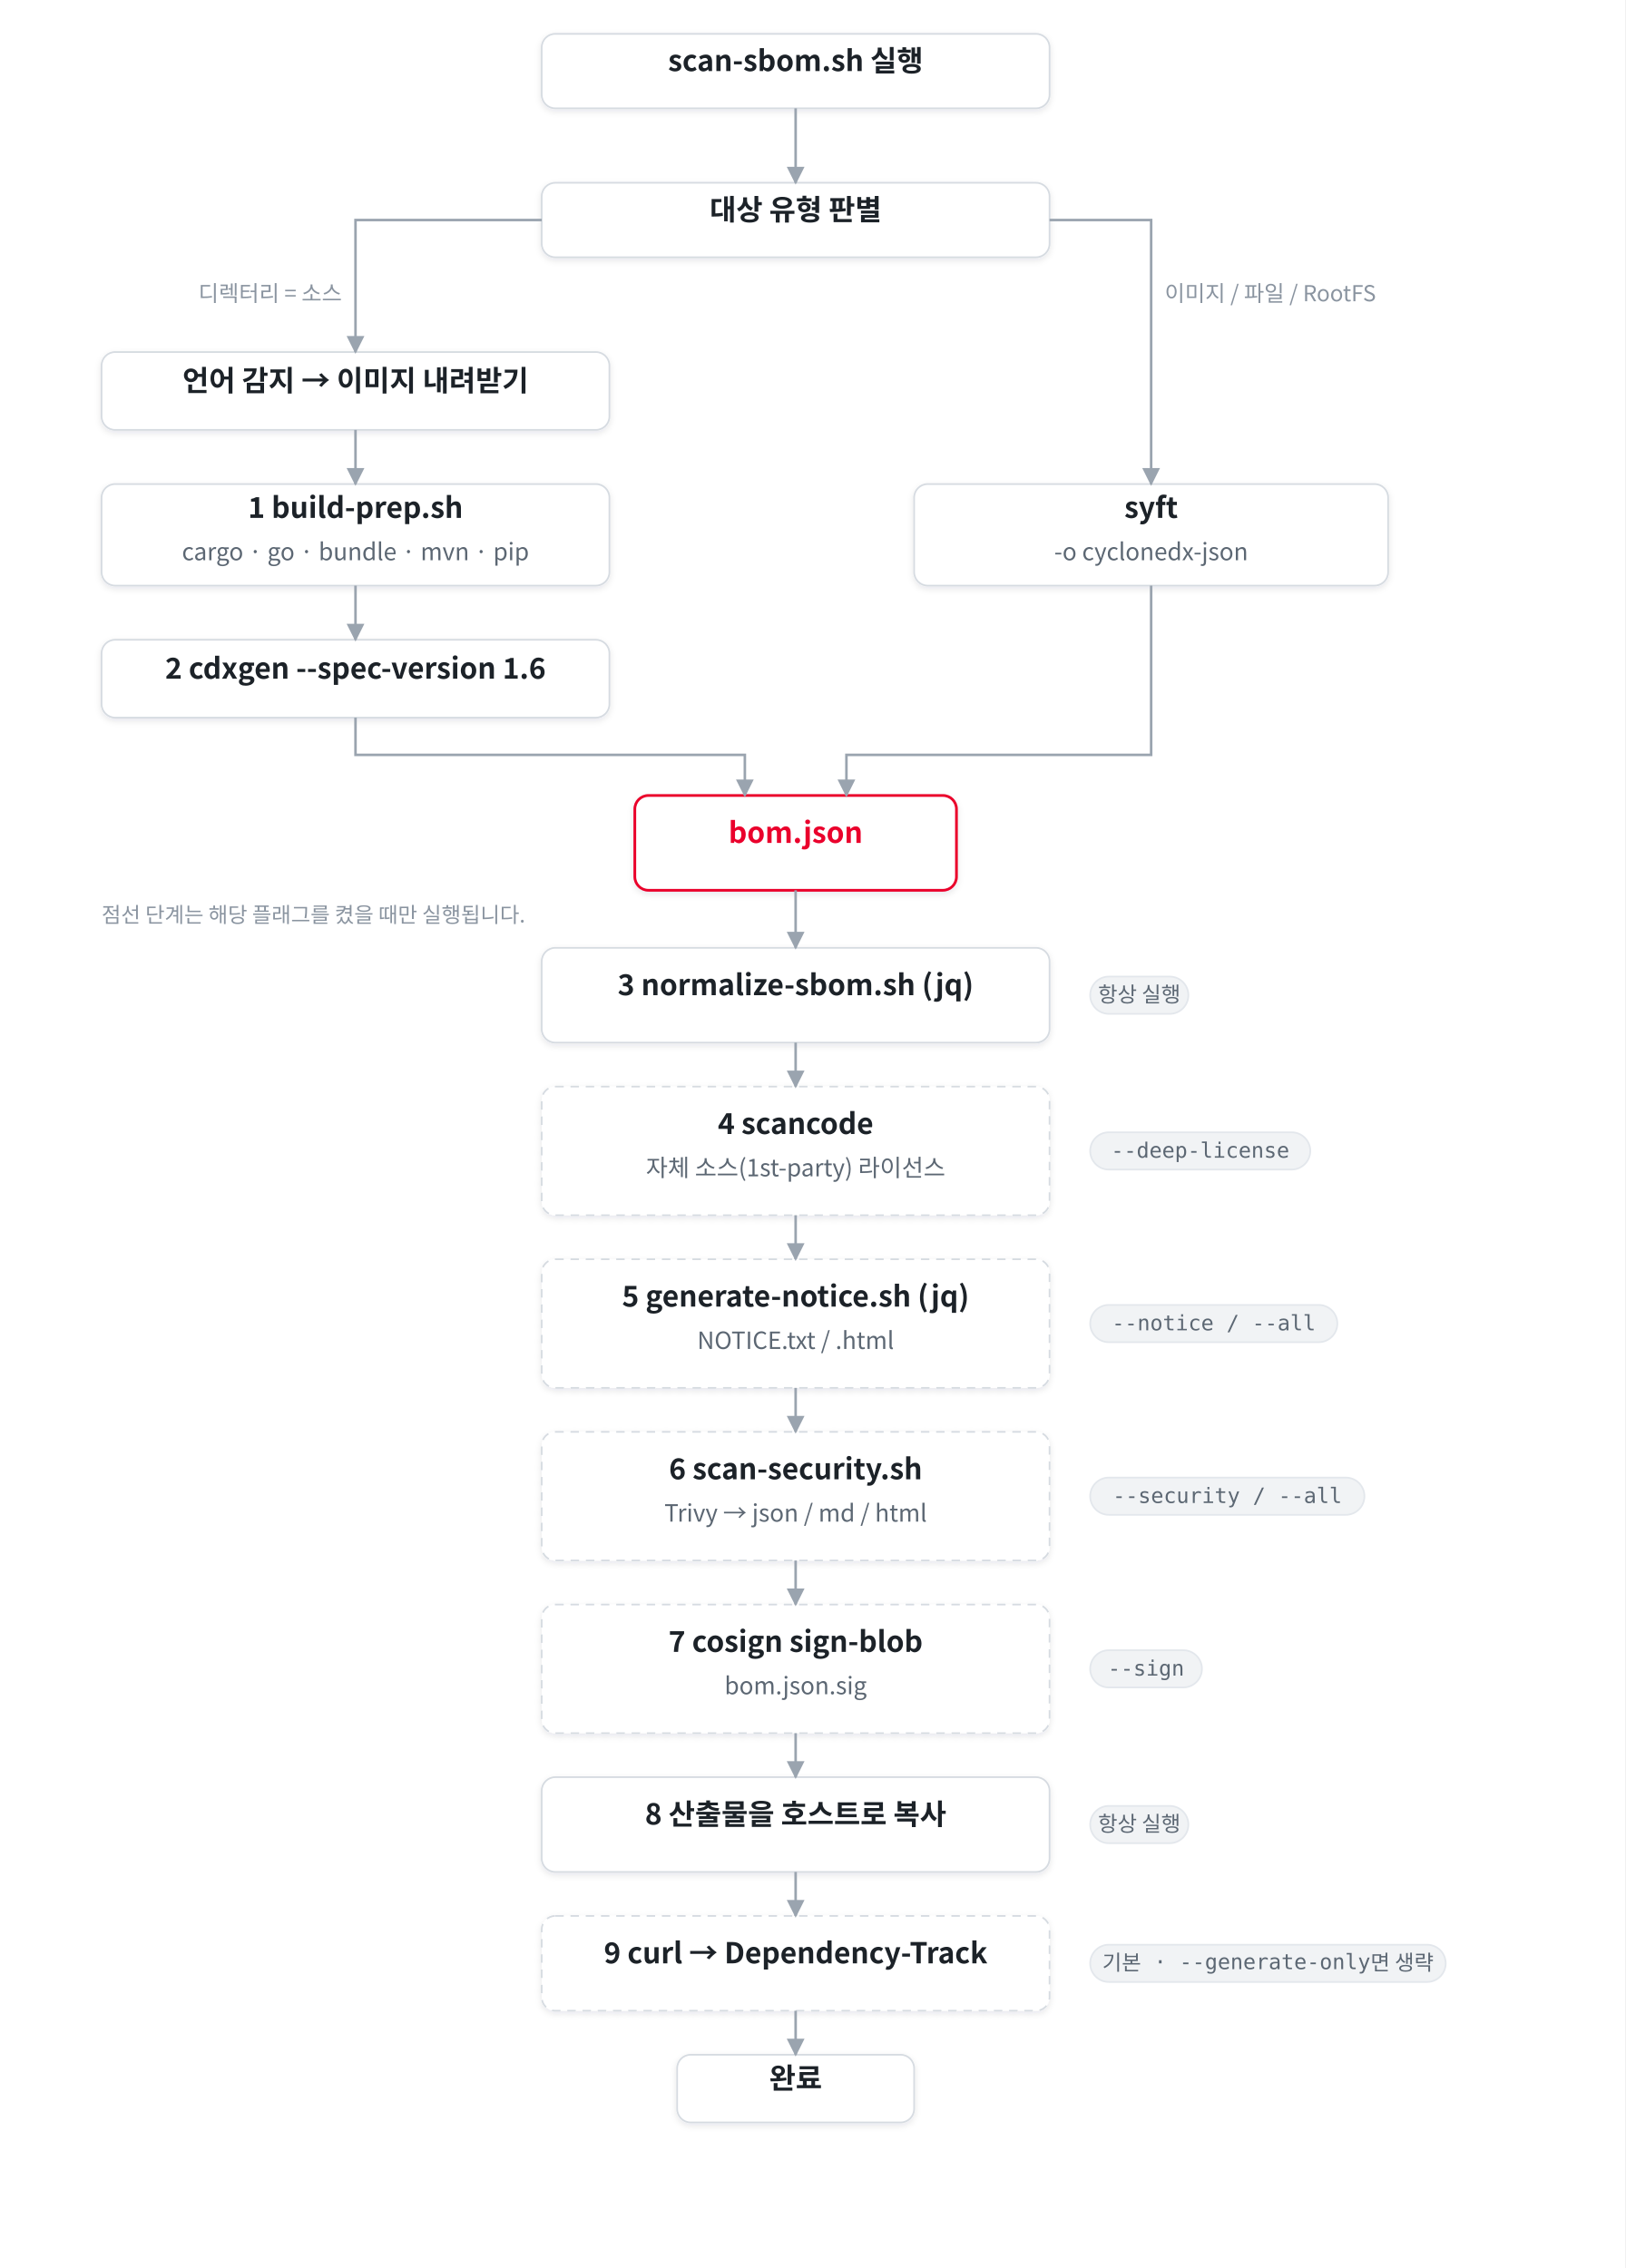
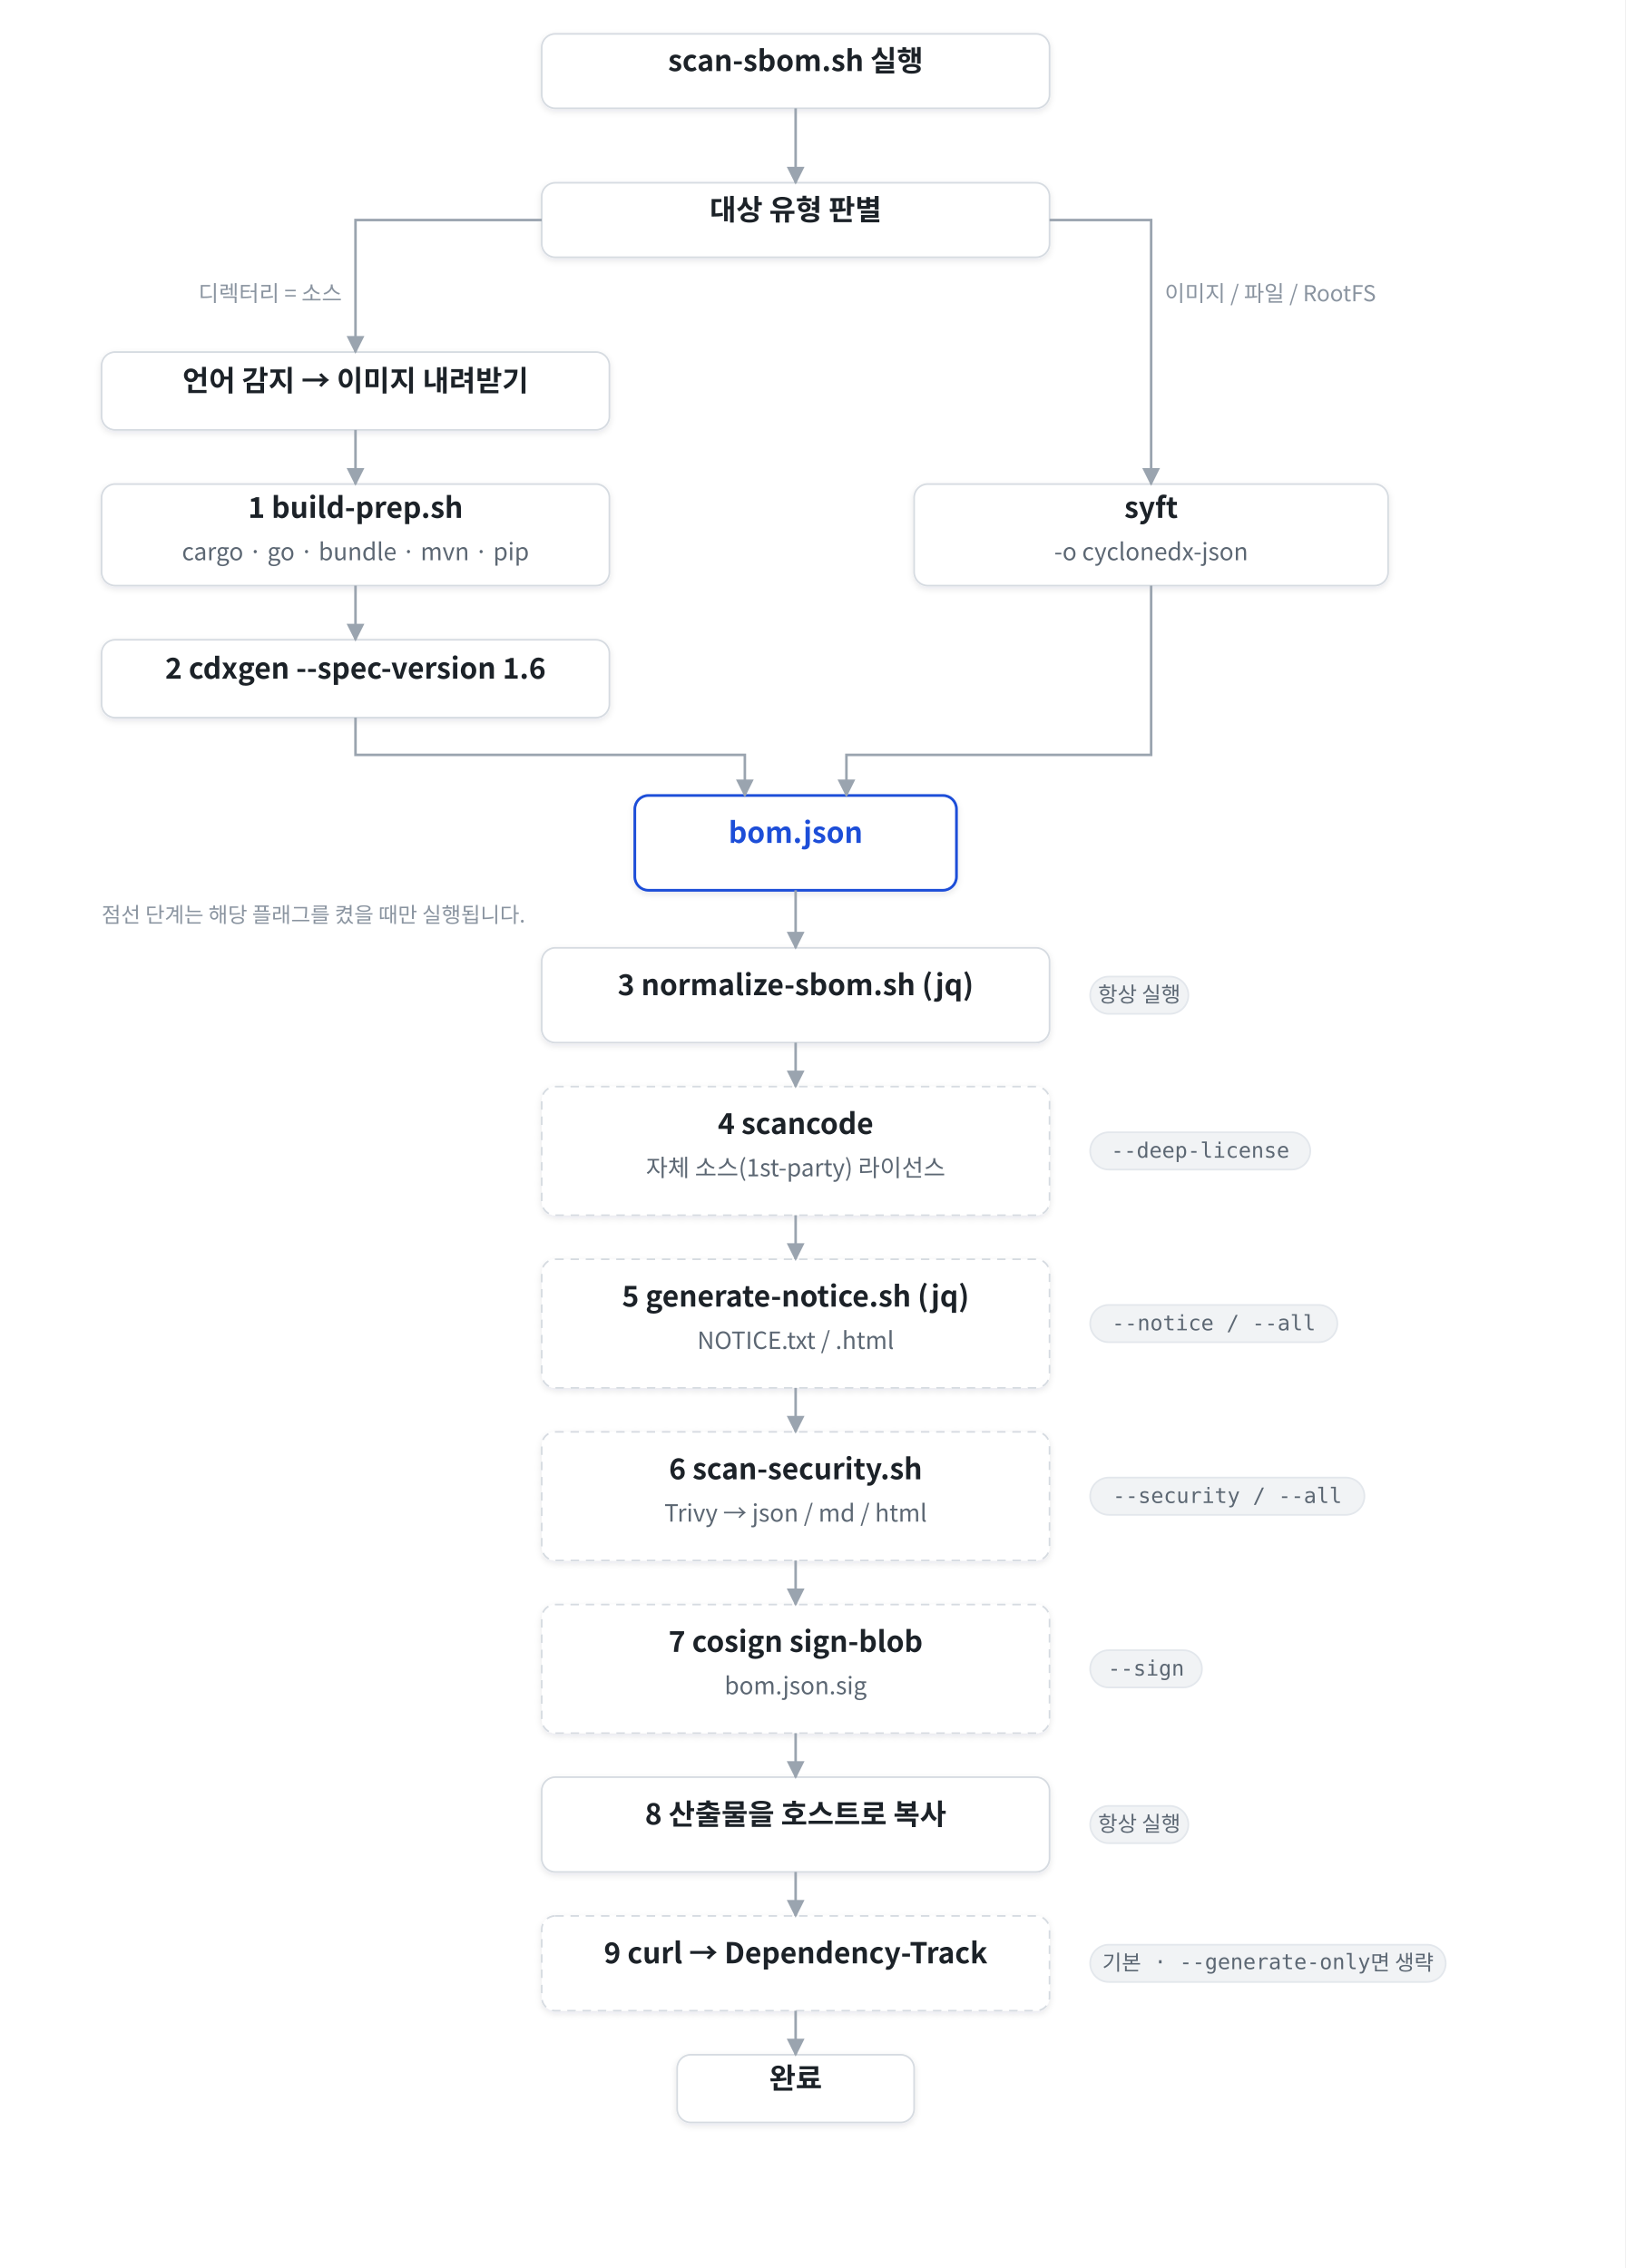
<svg xmlns="http://www.w3.org/2000/svg" width="960" height="1340" viewBox="0 0 960 1340">
  <defs>
    <marker id="arr" viewBox="0 0 10 10" refX="9" refY="5" markerWidth="7" markerHeight="7" orient="auto-start-reverse">
      <path d="M0,0 L10,5 L0,10 z" fill="#9aa4af" />
    </marker>
    <filter id="sh" x="-20%" y="-20%" width="140%" height="160%">
      <feDropShadow dx="0" dy="1.5" stdDeviation="2" flood-color="#1c2228" flood-opacity="0.10" />
    </filter>
  </defs>
  <rect width="960" height="1340" fill="#ffffff" />
  <rect x="320" y="20" width="300" height="44" rx="8" fill="#ffffff" stroke="#d6dbe1" stroke-width="1" filter="url(#sh)" />
  <text x="470.0" y="42.0" text-anchor="middle" font-family="'Apple SD Gothic Neo','Noto Sans CJK KR','Malgun Gothic',sans-serif" font-size="17" font-weight="600" fill="#1c2228">scan-sbom.sh 실행</text>
  <rect x="320" y="108" width="300" height="44" rx="8" fill="#ffffff" stroke="#d6dbe1" stroke-width="1" filter="url(#sh)" />
  <text x="470.0" y="130.0" text-anchor="middle" font-family="'Apple SD Gothic Neo','Noto Sans CJK KR','Malgun Gothic',sans-serif" font-size="17" font-weight="600" fill="#1c2228">대상 유형 판별</text>
  <path d="M470.0,64 L470.0,108" fill="none" stroke="#9aa4af" stroke-width="1.5" marker-end="url(#arr)" />
  <rect x="60" y="208" width="300" height="46" rx="8" fill="#ffffff" stroke="#d6dbe1" stroke-width="1" filter="url(#sh)" />
  <text x="210.0" y="231.0" text-anchor="middle" font-family="'Apple SD Gothic Neo','Noto Sans CJK KR','Malgun Gothic',sans-serif" font-size="17" font-weight="600" fill="#1c2228">언어 감지 → 이미지 내려받기</text>
  <rect x="60" y="286" width="300" height="60" rx="8" fill="#ffffff" stroke="#d6dbe1" stroke-width="1" filter="url(#sh)" />
  <text x="210.0" y="306.0" text-anchor="middle" font-family="'Apple SD Gothic Neo','Noto Sans CJK KR','Malgun Gothic',sans-serif" font-size="17" font-weight="600" fill="#1c2228">1  build-prep.sh</text>
  <text x="210.0" y="331.0" text-anchor="middle" font-family="'Apple SD Gothic Neo','Noto Sans CJK KR','Malgun Gothic',sans-serif" font-size="14" fill="#5c6773">cargo · go · bundle · mvn · pip</text>
  <rect x="60" y="378" width="300" height="46" rx="8" fill="#ffffff" stroke="#d6dbe1" stroke-width="1" filter="url(#sh)" />
  <text x="210.0" y="401.0" text-anchor="middle" font-family="'Apple SD Gothic Neo','Noto Sans CJK KR','Malgun Gothic',sans-serif" font-size="17" font-weight="600" fill="#1c2228">2  cdxgen --spec-version 1.6</text>
  <rect x="540" y="286" width="280" height="60" rx="8" fill="#ffffff" stroke="#d6dbe1" stroke-width="1" filter="url(#sh)" />
  <text x="680.0" y="306.0" text-anchor="middle" font-family="'Apple SD Gothic Neo','Noto Sans CJK KR','Malgun Gothic',sans-serif" font-size="17" font-weight="600" fill="#1c2228">syft</text>
  <text x="680.0" y="331.0" text-anchor="middle" font-family="'Apple SD Gothic Neo','Noto Sans CJK KR','Malgun Gothic',sans-serif" font-size="14" fill="#5c6773">-o cyclonedx-json</text>
  <path d="M320,130 L210.0,130 L210.0,208" fill="none" stroke="#9aa4af" stroke-width="1.5" marker-end="url(#arr)" />
  <text x="202.0" y="178" text-anchor="end" font-family="'Apple SD Gothic Neo','Noto Sans CJK KR','Malgun Gothic',sans-serif" font-size="13" font-weight="400" fill="#8a94a0">디렉터리 = 소스</text>
  <path d="M620,130 L680.0,130 L680.0,286" fill="none" stroke="#9aa4af" stroke-width="1.5" marker-end="url(#arr)" />
  <text x="688.0" y="178" text-anchor="start" font-family="'Apple SD Gothic Neo','Noto Sans CJK KR','Malgun Gothic',sans-serif" font-size="13" font-weight="400" fill="#8a94a0">이미지 / 파일 / RootFS</text>
  <path d="M210.0,254 L210.0,286" fill="none" stroke="#9aa4af" stroke-width="1.5" marker-end="url(#arr)" />
  <path d="M210.0,346 L210.0,378" fill="none" stroke="#9aa4af" stroke-width="1.5" marker-end="url(#arr)" />
-   <rect x="375" y="470" width="190" height="56" rx="8" fill="#ffffff" stroke="#EA002C" stroke-width="1.6" filter="url(#sh)" />
-   <text x="470.0" y="498.0" text-anchor="middle" font-family="'Apple SD Gothic Neo','Noto Sans CJK KR','Malgun Gothic',sans-serif" font-size="17" font-weight="600" fill="#EA002C">bom.json</text>
+   <rect x="375" y="470" width="190" height="56" rx="8" fill="#ffffff" stroke="#1d4ed8" stroke-width="1.6" filter="url(#sh)" />
+   <text x="470.0" y="498.0" text-anchor="middle" font-family="'Apple SD Gothic Neo','Noto Sans CJK KR','Malgun Gothic',sans-serif" font-size="17" font-weight="600" fill="#1d4ed8">bom.json</text>
  <path d="M210.0,424 L210.0,446 L440.0,446 L440.0,470" fill="none" stroke="#9aa4af" stroke-width="1.5" marker-end="url(#arr)" />
  <path d="M680.0,346 L680.0,446 L500.0,446 L500.0,470" fill="none" stroke="#9aa4af" stroke-width="1.5" marker-end="url(#arr)" />
  <rect x="320" y="560" width="300" height="56" rx="8" fill="#ffffff" stroke="#d6dbe1" stroke-width="1" filter="url(#sh)" />
  <text x="470.0" y="588.0" text-anchor="middle" font-family="'Apple SD Gothic Neo','Noto Sans CJK KR','Malgun Gothic',sans-serif" font-size="17" font-weight="600" fill="#1c2228">3  normalize-sbom.sh (jq)</text>
  <rect x="644" y="577.0" width="58" height="22" rx="11" fill="#f1f3f5" stroke="#e3e7ec" />
  <text x="673" y="592.0" text-anchor="middle" font-family="SFMono-Regular,Menlo,Consolas,monospace" font-size="12.5" fill="#5c6773">항상 실행</text>
  <rect x="320" y="642" width="300" height="76" rx="8" fill="#ffffff" stroke="#d6dbe1" stroke-width="1" stroke-dasharray="5 4" filter="url(#sh)" />
  <text x="470.0" y="670.0" text-anchor="middle" font-family="'Apple SD Gothic Neo','Noto Sans CJK KR','Malgun Gothic',sans-serif" font-size="17" font-weight="600" fill="#1c2228">4  scancode</text>
  <text x="470.0" y="695.0" text-anchor="middle" font-family="'Apple SD Gothic Neo','Noto Sans CJK KR','Malgun Gothic',sans-serif" font-size="14" fill="#5c6773">자체 소스(1st-party) 라이선스</text>
  <rect x="644" y="669.0" width="130" height="22" rx="11" fill="#f1f3f5" stroke="#e3e7ec" />
  <text x="709" y="684.0" text-anchor="middle" font-family="SFMono-Regular,Menlo,Consolas,monospace" font-size="12.5" fill="#5c6773">--deep-license</text>
  <rect x="320" y="744" width="300" height="76" rx="8" fill="#ffffff" stroke="#d6dbe1" stroke-width="1" stroke-dasharray="5 4" filter="url(#sh)" />
  <text x="470.0" y="772.0" text-anchor="middle" font-family="'Apple SD Gothic Neo','Noto Sans CJK KR','Malgun Gothic',sans-serif" font-size="17" font-weight="600" fill="#1c2228">5  generate-notice.sh (jq)</text>
  <text x="470.0" y="797.0" text-anchor="middle" font-family="'Apple SD Gothic Neo','Noto Sans CJK KR','Malgun Gothic',sans-serif" font-size="14" fill="#5c6773">NOTICE.txt / .html</text>
  <rect x="644" y="771.0" width="146" height="22" rx="11" fill="#f1f3f5" stroke="#e3e7ec" />
  <text x="717" y="786.0" text-anchor="middle" font-family="SFMono-Regular,Menlo,Consolas,monospace" font-size="12.5" fill="#5c6773">--notice / --all</text>
  <rect x="320" y="846" width="300" height="76" rx="8" fill="#ffffff" stroke="#d6dbe1" stroke-width="1" stroke-dasharray="5 4" filter="url(#sh)" />
  <text x="470.0" y="874.0" text-anchor="middle" font-family="'Apple SD Gothic Neo','Noto Sans CJK KR','Malgun Gothic',sans-serif" font-size="17" font-weight="600" fill="#1c2228">6  scan-security.sh</text>
  <text x="470.0" y="899.0" text-anchor="middle" font-family="'Apple SD Gothic Neo','Noto Sans CJK KR','Malgun Gothic',sans-serif" font-size="14" fill="#5c6773">Trivy → json / md / html</text>
  <rect x="644" y="873.0" width="162" height="22" rx="11" fill="#f1f3f5" stroke="#e3e7ec" />
  <text x="725" y="888.0" text-anchor="middle" font-family="SFMono-Regular,Menlo,Consolas,monospace" font-size="12.5" fill="#5c6773">--security / --all</text>
  <rect x="320" y="948" width="300" height="76" rx="8" fill="#ffffff" stroke="#d6dbe1" stroke-width="1" stroke-dasharray="5 4" filter="url(#sh)" />
  <text x="470.0" y="976.0" text-anchor="middle" font-family="'Apple SD Gothic Neo','Noto Sans CJK KR','Malgun Gothic',sans-serif" font-size="17" font-weight="600" fill="#1c2228">7  cosign sign-blob</text>
  <text x="470.0" y="1001.0" text-anchor="middle" font-family="'Apple SD Gothic Neo','Noto Sans CJK KR','Malgun Gothic',sans-serif" font-size="14" fill="#5c6773">bom.json.sig</text>
  <rect x="644" y="975.0" width="66" height="22" rx="11" fill="#f1f3f5" stroke="#e3e7ec" />
  <text x="677" y="990.0" text-anchor="middle" font-family="SFMono-Regular,Menlo,Consolas,monospace" font-size="12.5" fill="#5c6773">--sign</text>
  <rect x="320" y="1050" width="300" height="56" rx="8" fill="#ffffff" stroke="#d6dbe1" stroke-width="1" filter="url(#sh)" />
  <text x="470.0" y="1078.0" text-anchor="middle" font-family="'Apple SD Gothic Neo','Noto Sans CJK KR','Malgun Gothic',sans-serif" font-size="17" font-weight="600" fill="#1c2228">8  산출물을 호스트로 복사</text>
  <rect x="644" y="1067.0" width="58" height="22" rx="11" fill="#f1f3f5" stroke="#e3e7ec" />
  <text x="673" y="1082.0" text-anchor="middle" font-family="SFMono-Regular,Menlo,Consolas,monospace" font-size="12.5" fill="#5c6773">항상 실행</text>
  <rect x="320" y="1132" width="300" height="56" rx="8" fill="#ffffff" stroke="#d6dbe1" stroke-width="1" stroke-dasharray="5 4" filter="url(#sh)" />
  <text x="470.0" y="1160.0" text-anchor="middle" font-family="'Apple SD Gothic Neo','Noto Sans CJK KR','Malgun Gothic',sans-serif" font-size="17" font-weight="600" fill="#1c2228">9  curl → Dependency-Track</text>
  <rect x="644" y="1149.0" width="210" height="22" rx="11" fill="#f1f3f5" stroke="#e3e7ec" />
  <text x="749" y="1164.0" text-anchor="middle" font-family="SFMono-Regular,Menlo,Consolas,monospace" font-size="12.5" fill="#5c6773">기본 · --generate-only면 생략</text>
  <path d="M470.0,616 L470.0,642" fill="none" stroke="#9aa4af" stroke-width="1.5" marker-end="url(#arr)" />
  <path d="M470.0,718 L470.0,744" fill="none" stroke="#9aa4af" stroke-width="1.5" marker-end="url(#arr)" />
  <path d="M470.0,820 L470.0,846" fill="none" stroke="#9aa4af" stroke-width="1.5" marker-end="url(#arr)" />
  <path d="M470.0,922 L470.0,948" fill="none" stroke="#9aa4af" stroke-width="1.5" marker-end="url(#arr)" />
  <path d="M470.0,1024 L470.0,1050" fill="none" stroke="#9aa4af" stroke-width="1.5" marker-end="url(#arr)" />
  <path d="M470.0,1106 L470.0,1132" fill="none" stroke="#9aa4af" stroke-width="1.5" marker-end="url(#arr)" />
  <path d="M470.0,526 L470.0,560" fill="none" stroke="#9aa4af" stroke-width="1.5" marker-end="url(#arr)" />
  <rect x="400.0" y="1214" width="140" height="40" rx="8" fill="#ffffff" stroke="#d6dbe1" stroke-width="1" filter="url(#sh)" />
  <text x="470.0" y="1234.0" text-anchor="middle" font-family="'Apple SD Gothic Neo','Noto Sans CJK KR','Malgun Gothic',sans-serif" font-size="17" font-weight="600" fill="#1c2228">완료</text>
  <path d="M470.0,1188 L470.0,1214" fill="none" stroke="#9aa4af" stroke-width="1.5" marker-end="url(#arr)" />
  <text x="60" y="545" text-anchor="start" font-family="'Apple SD Gothic Neo','Noto Sans CJK KR','Malgun Gothic',sans-serif" font-size="12.5" font-weight="400" fill="#8a94a0">점선 단계는 해당 플래그를 켰을 때만 실행됩니다.</text>
</svg>
